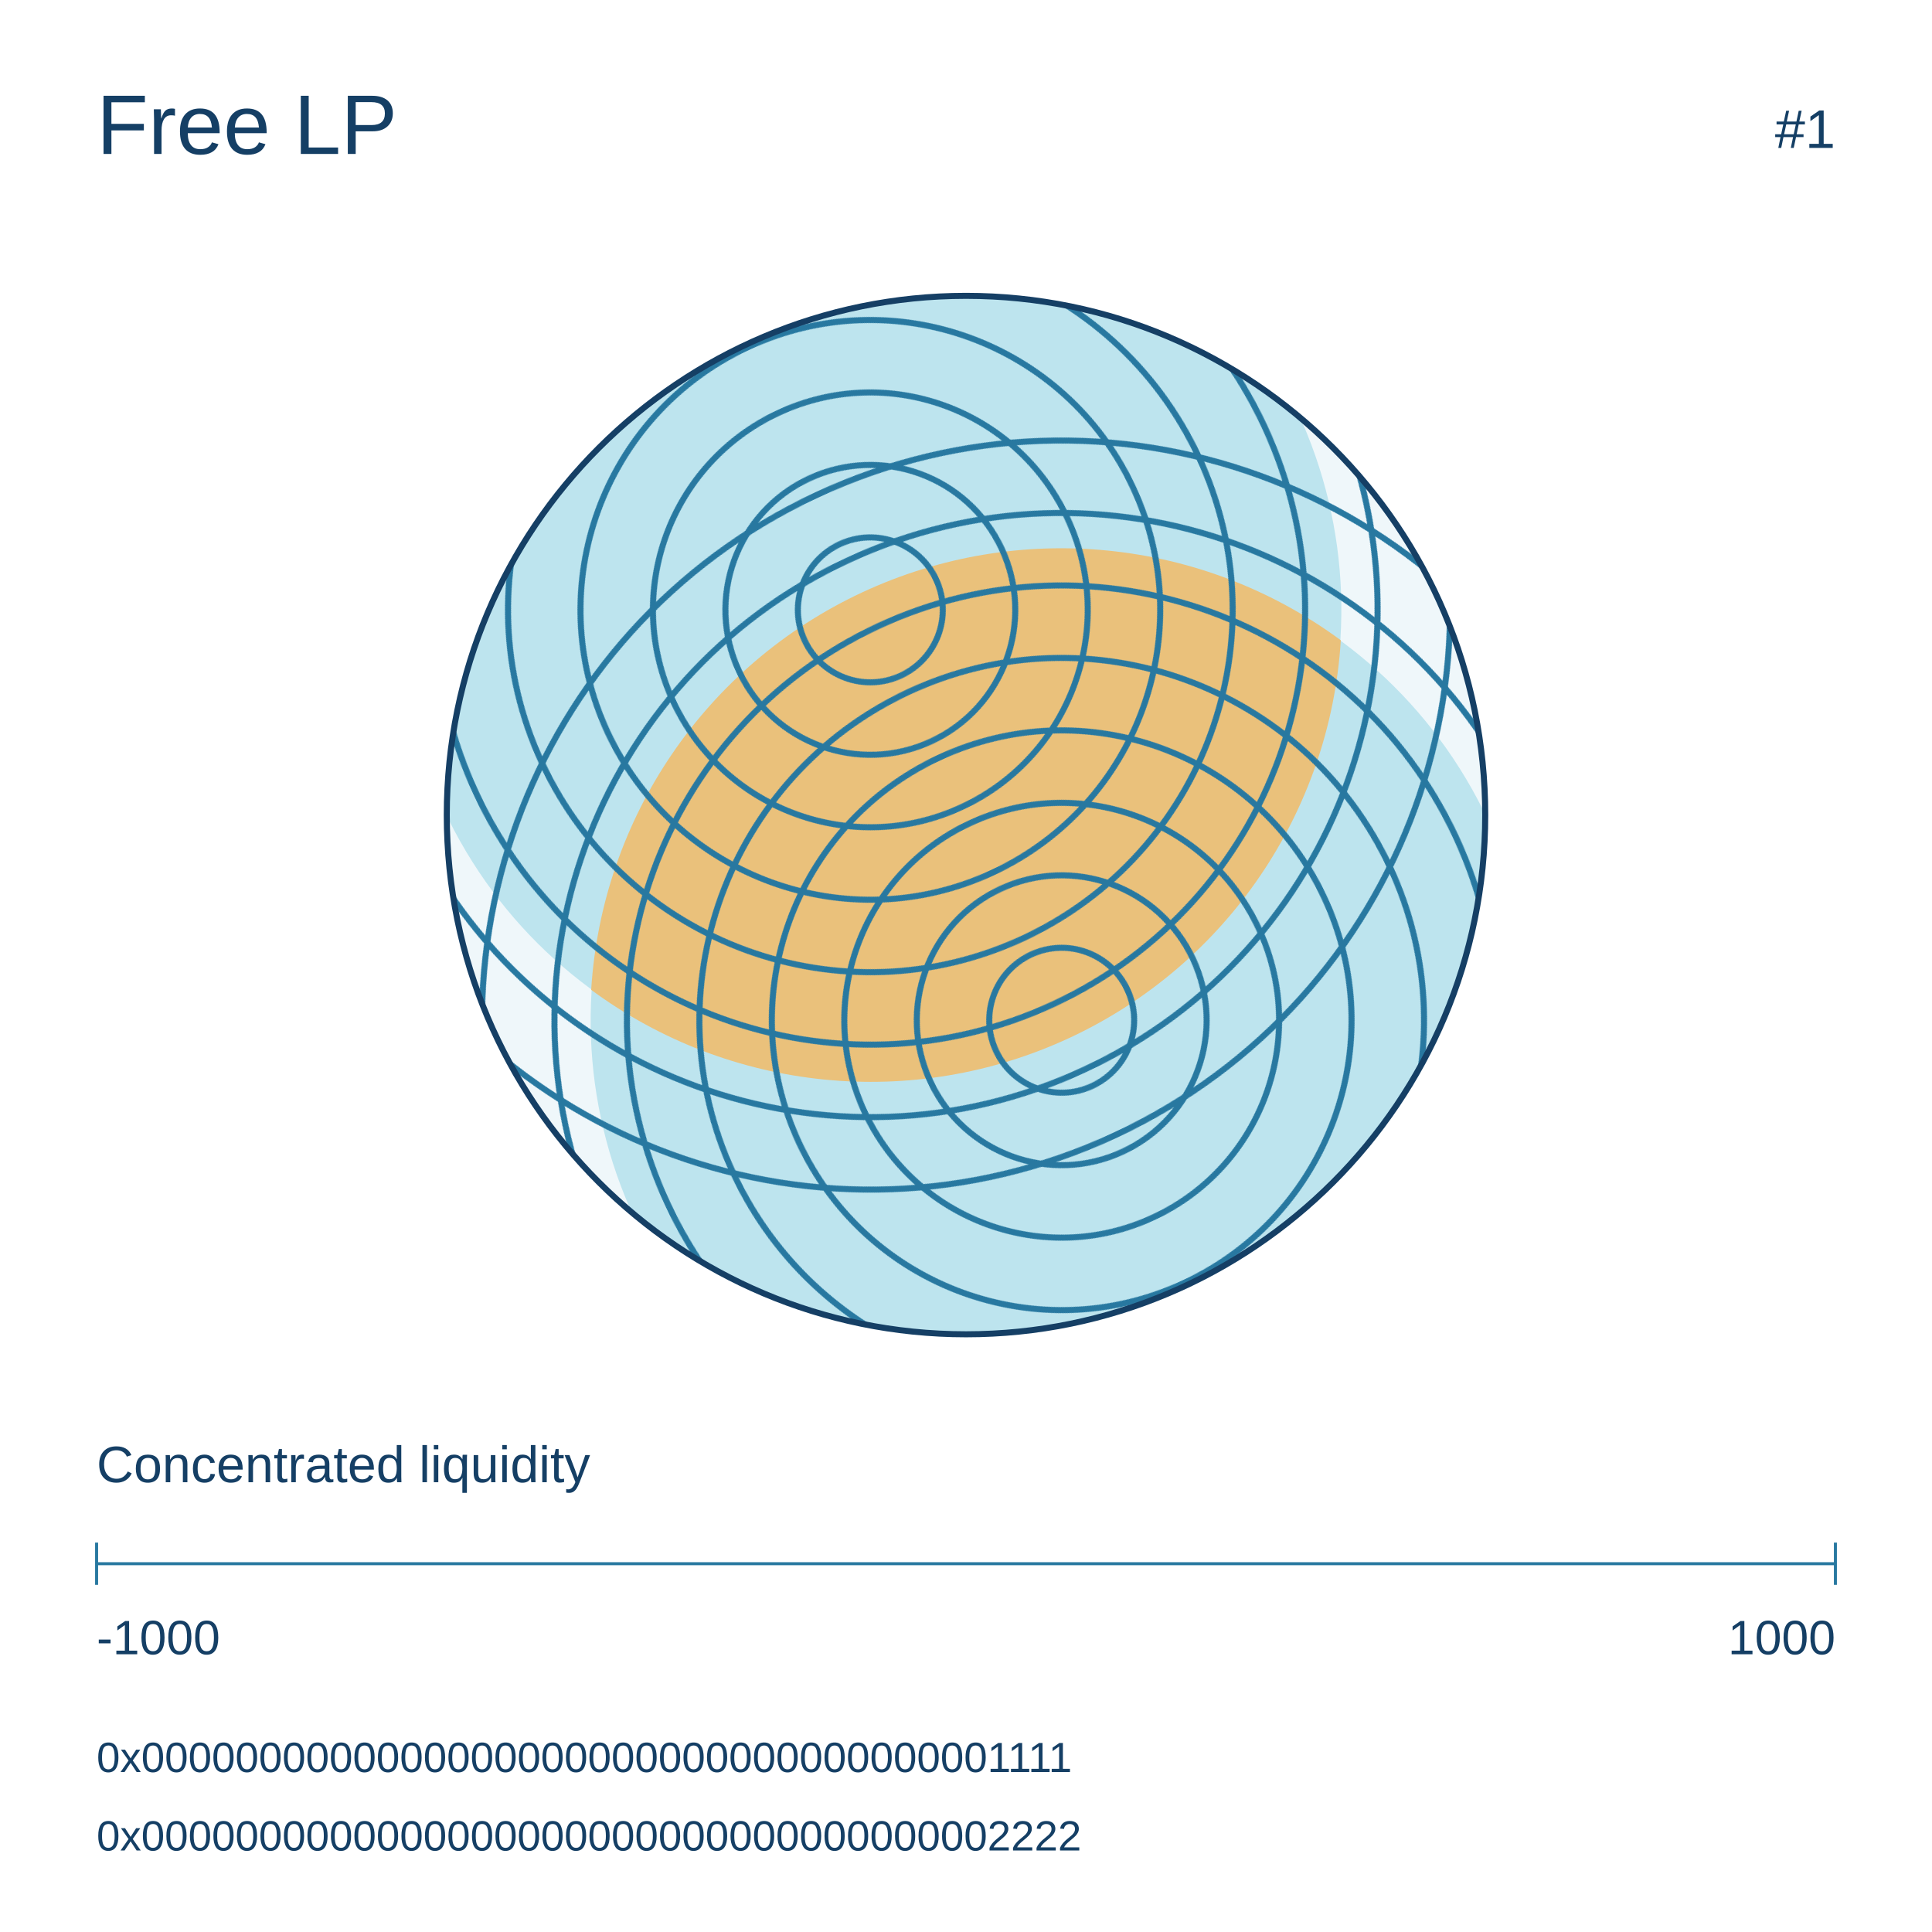
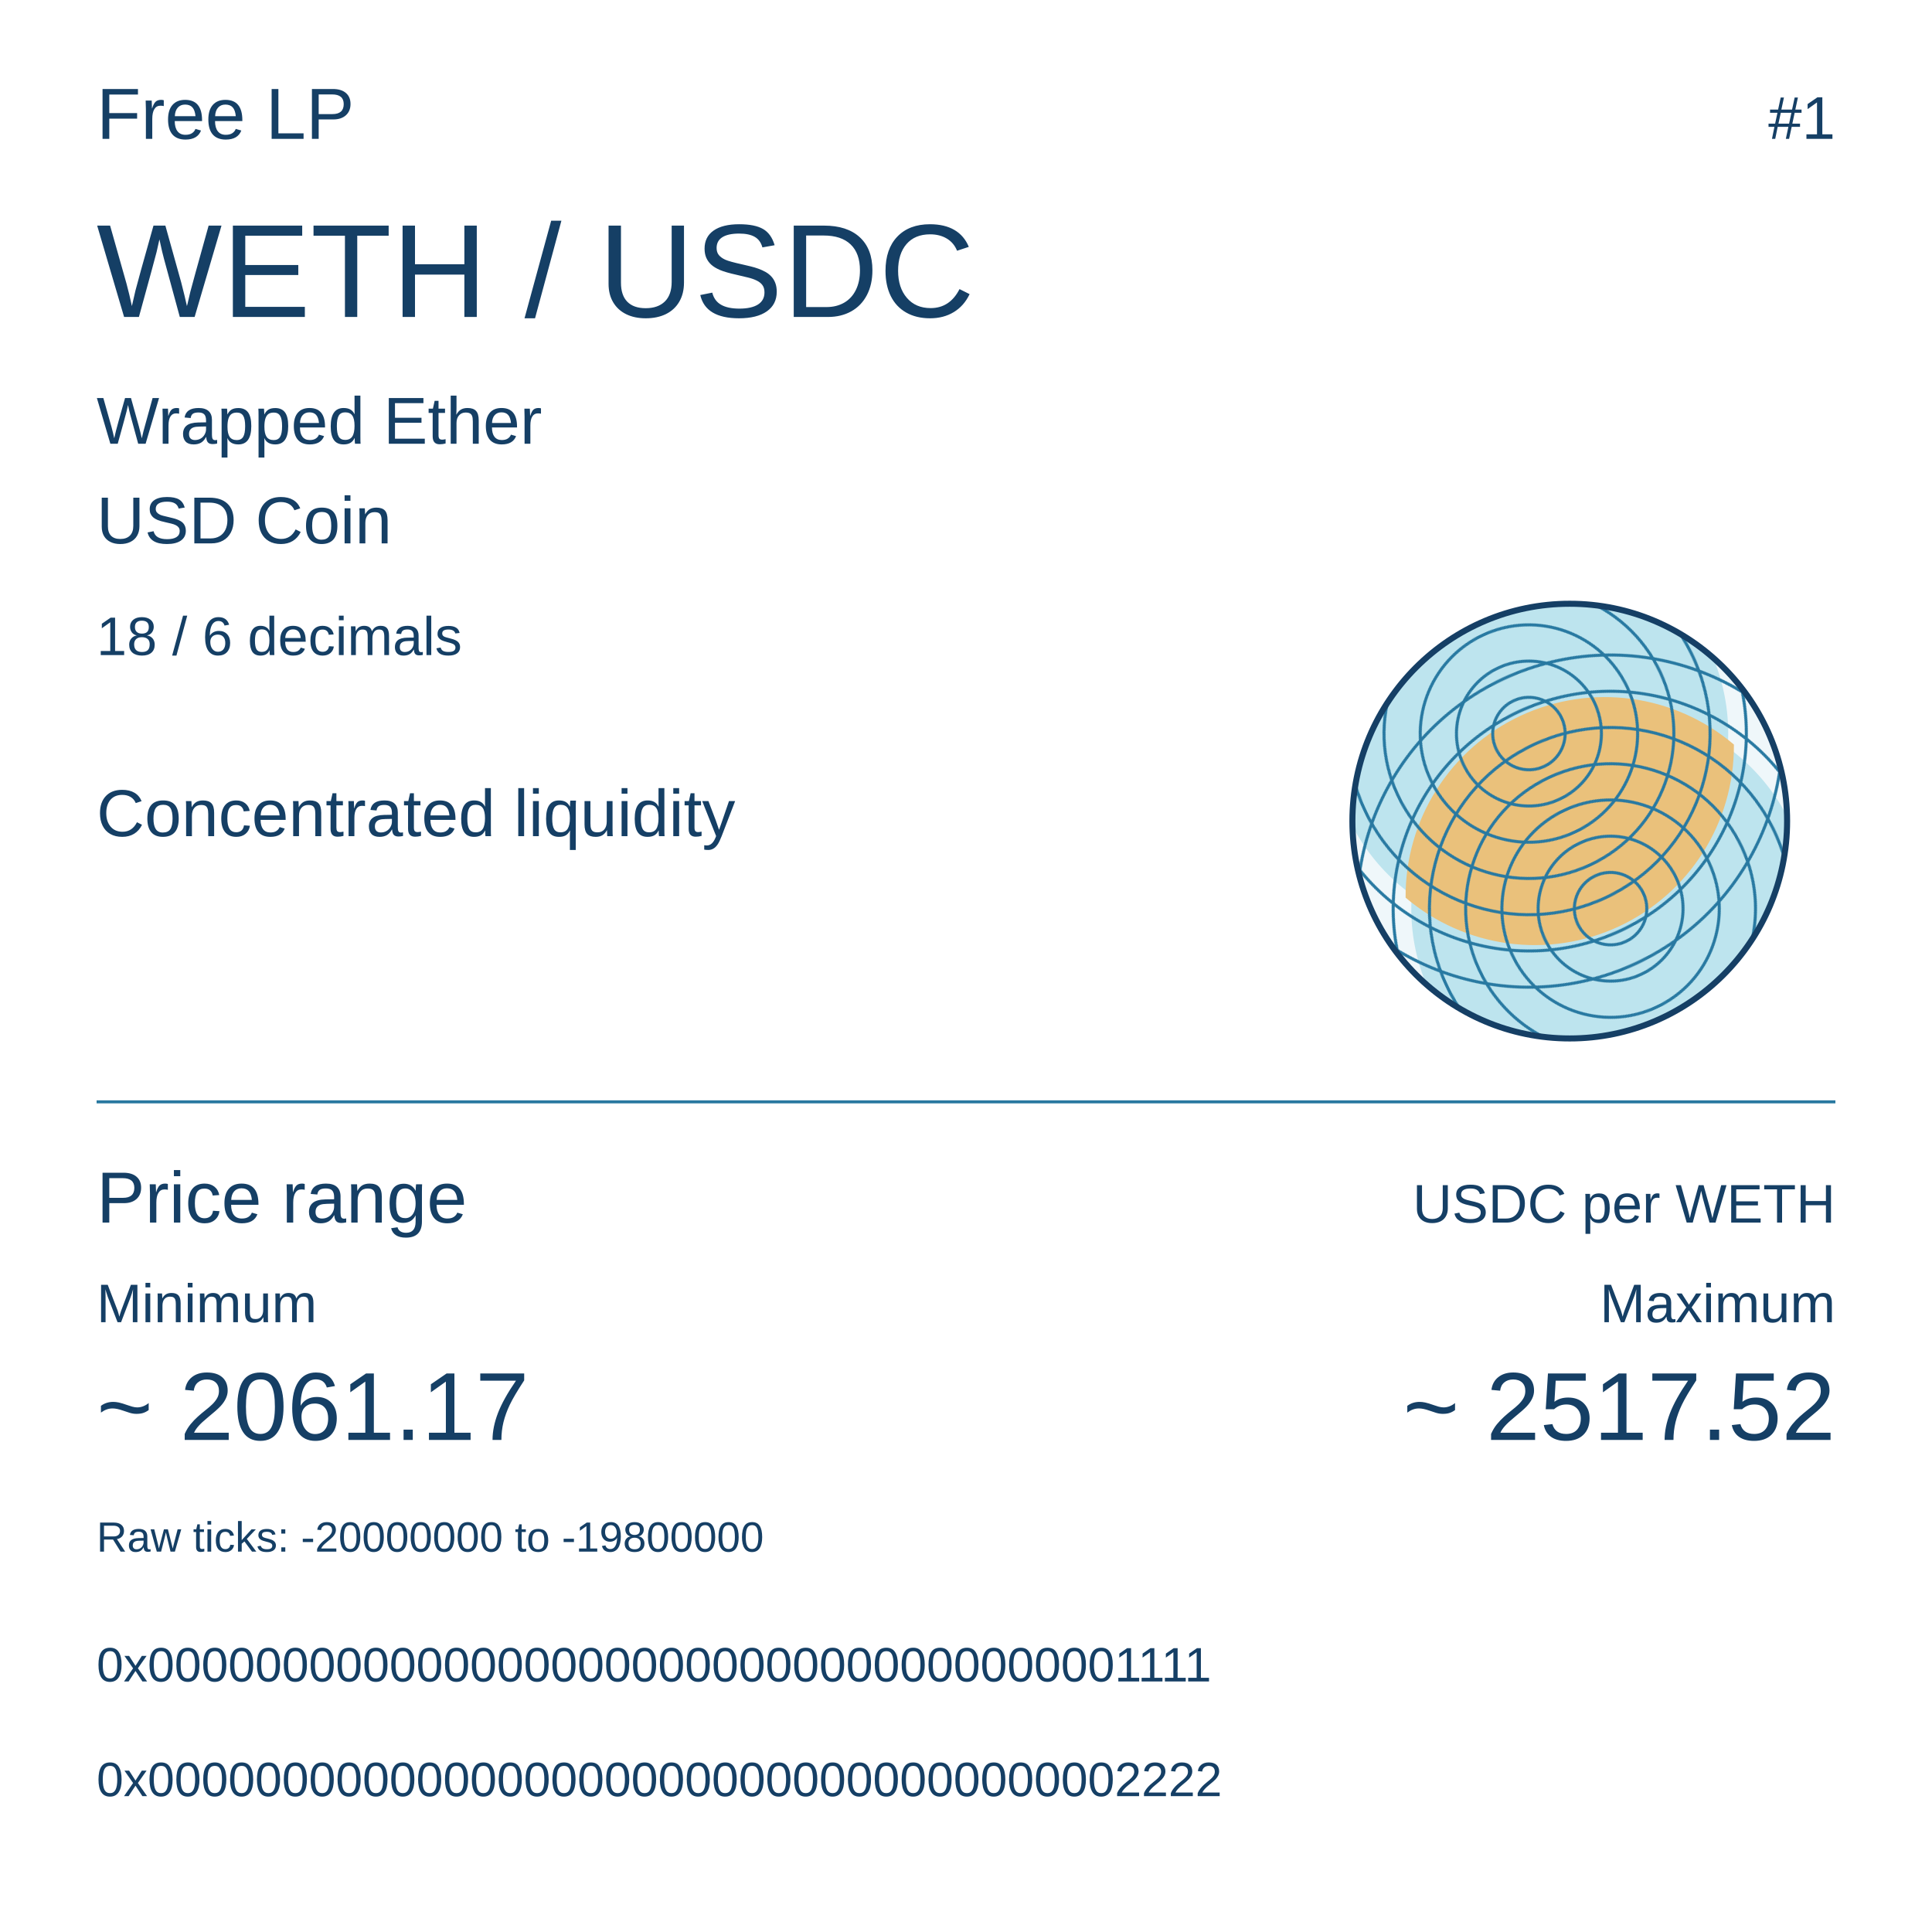
<svg xmlns="http://www.w3.org/2000/svg" width="640" height="640" viewBox="0 0 640 640">
  <rect width="640" height="640" fill="#fff" />
  <g font-family="Arial,Helvetica,sans-serif" fill="#153f65">
-     <text x="32" y="51" font-size="28">Free LP</text>
-     <text x="608" y="49" text-anchor="end" font-size="18">#1</text>
+     <text x="32" y="46" font-size="24">Free LP</text>
+     <text x="608" y="46" text-anchor="end" font-size="20">#1</text>
+     <text x="32" y="105" font-size="44">WETH / USDC</text>
+     <text x="32" y="147" font-size="22">Wrapped Ether</text>
+     <text x="32" y="180" font-size="22">USD Coin</text>
+     <text x="32" y="217" font-size="18">18 / 6 decimals</text>
  </g>
  <defs>
-     <pattern id="ripples" width="640" height="640" patternUnits="userSpaceOnUse">
-       <g fill="none" stroke="#2878a0" stroke-width="2">
-         <circle cx="245" cy="270" r="24" />
-         <circle cx="395" cy="270" r="24" />
-         <circle cx="245" cy="270" r="48" />
-         <circle cx="395" cy="270" r="48" />
-         <circle cx="245" cy="270" r="72" />
-         <circle cx="395" cy="270" r="72" />
-         <circle cx="245" cy="270" r="96" />
-         <circle cx="395" cy="270" r="96" />
-         <circle cx="245" cy="270" r="120" />
-         <circle cx="395" cy="270" r="120" />
-         <circle cx="245" cy="270" r="144" />
-         <circle cx="395" cy="270" r="144" />
-         <circle cx="245" cy="270" r="168" />
-         <circle cx="395" cy="270" r="168" />
-         <circle cx="245" cy="270" r="192" />
-         <circle cx="395" cy="270" r="192" />
+     <pattern id="ripples" width="180" height="180" patternUnits="userSpaceOnUse" x="430" y="185">
+       <g fill="none" stroke="#2878a0" stroke-width="1">
+         <circle cx="58" cy="87" r="12" />
+         <circle cx="122" cy="87" r="12" />
+         <circle cx="58" cy="87" r="24" />
+         <circle cx="122" cy="87" r="24" />
+         <circle cx="58" cy="87" r="36" />
+         <circle cx="122" cy="87" r="36" />
+         <circle cx="58" cy="87" r="48" />
+         <circle cx="122" cy="87" r="48" />
+         <circle cx="58" cy="87" r="60" />
+         <circle cx="122" cy="87" r="60" />
+         <circle cx="58" cy="87" r="72" />
+         <circle cx="122" cy="87" r="72" />
+         <circle cx="58" cy="87" r="84" />
+         <circle cx="122" cy="87" r="84" />
      </g>
    </pattern>
    <clipPath id="disc">
-       <circle cx="320" cy="270" r="172" />
+       <circle cx="520" cy="272" r="72" />
    </clipPath>
  </defs>
  <g clip-path="url(#disc)">
-     <circle cx="320" cy="270" r="172" fill="#eff7fa" />
-     <g transform="rotate(65 320 270)">
-       <circle cx="245" cy="270" r="156" fill="#bde4ee" />
-       <circle cx="395" cy="270" r="156" fill="#bde4ee" />
-       <path d="M320 133 A156 156 0 0 1 320 407 A156 156 0 0 1 320 133Z" fill="#eac17b" />
-       <rect x="60" y="50" width="520" height="440" fill="url(#ripples)" />
+     <circle cx="520" cy="272" r="72" fill="#eff7fa" />
+     <g transform="rotate(65 520 272)">
+       <circle cx="488" cy="272" r="66" fill="#bde4ee" />
+       <circle cx="552" cy="272" r="66" fill="#bde4ee" />
+       <path d="M520 212 A66 66 0 0 1 520 332 A66 66 0 0 1 520 212Z" fill="#eac17b" />
+       <rect x="430" y="182" width="180" height="180" fill="url(#ripples)" />
    </g>
  </g>
-   <circle cx="320" cy="270" r="172" fill="none" stroke="#153f65" stroke-width="2" />
+   <circle cx="520" cy="272" r="72" fill="none" stroke="#153f65" stroke-width="2" />
  <g font-family="Arial,Helvetica,sans-serif" fill="#153f65">
-     <text x="32" y="491" font-size="17">Concentrated liquidity</text>
-     <path d="M32 518H608M32 511V525M608 511V525" stroke="#2878a0" fill="none" />
-     <text x="32" y="548" font-size="16">-1000</text>
-     <text x="608" y="548" text-anchor="end" font-size="16">1000</text>
-     <text x="32" y="587" font-size="14">0x0000000000000000000000000000000000001111</text>
-     <text x="32" y="613" font-size="14">0x0000000000000000000000000000000000002222</text>
+     <text x="32" y="277" font-size="22">Concentrated liquidity</text>
+   </g>
+   <path d="M32 365H608" stroke="#2878a0" />
+   <g font-family="Arial,Helvetica,sans-serif" fill="#153f65">
+     <text x="32" y="405" font-size="24">Price range</text>
+     <text x="608" y="405" text-anchor="end" font-size="18">USDC per WETH</text>
+     <text x="32" y="438" font-size="18">Minimum</text>
+     <text x="608" y="438" text-anchor="end" font-size="18">Maximum</text>
+     <text x="32" y="477" font-size="32">~ 2061.17</text>
+     <text x="608" y="477" text-anchor="end" font-size="32">~ 2517.52</text>
+     <text x="32" y="514" font-size="14">Raw ticks: -20000000 to -19800000</text>
+   </g>
+   <g font-family="Arial,Helvetica,sans-serif" fill="#153f65" font-size="16">
+     <text x="32" y="557">0x0000000000000000000000000000000000001111</text>
+     <text x="32" y="595">0x0000000000000000000000000000000000002222</text>
  </g>
</svg>
